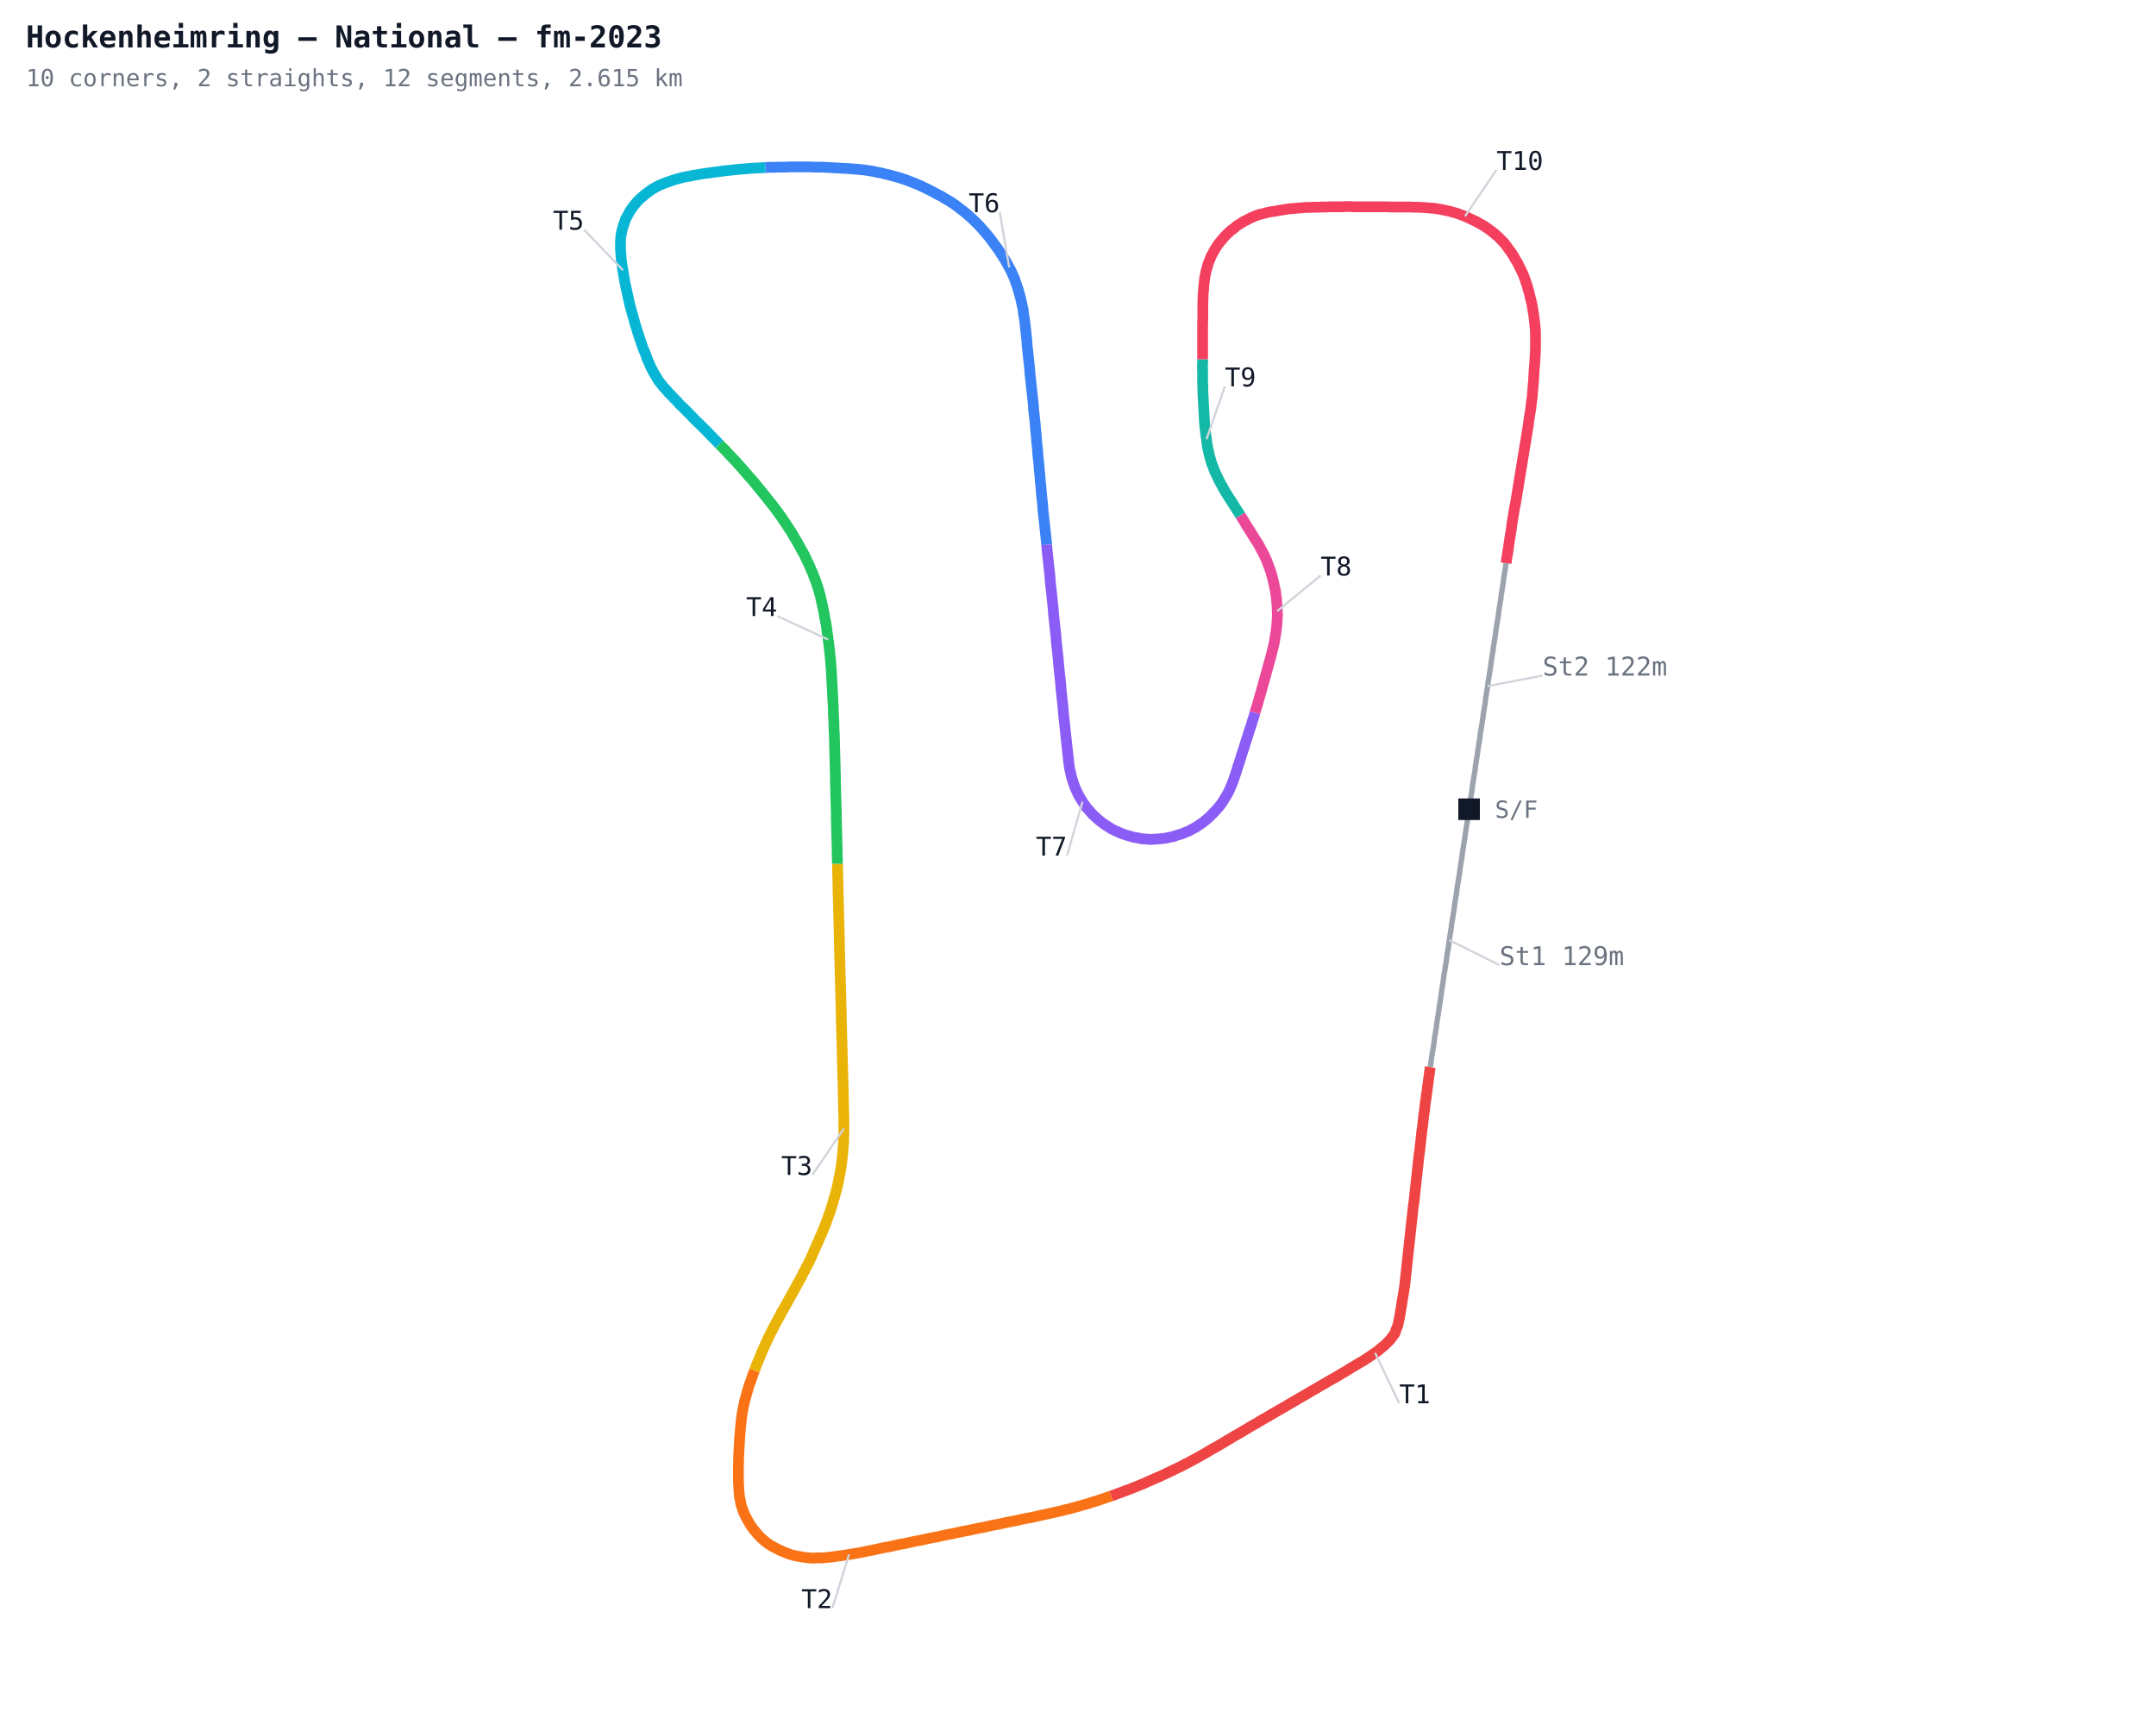
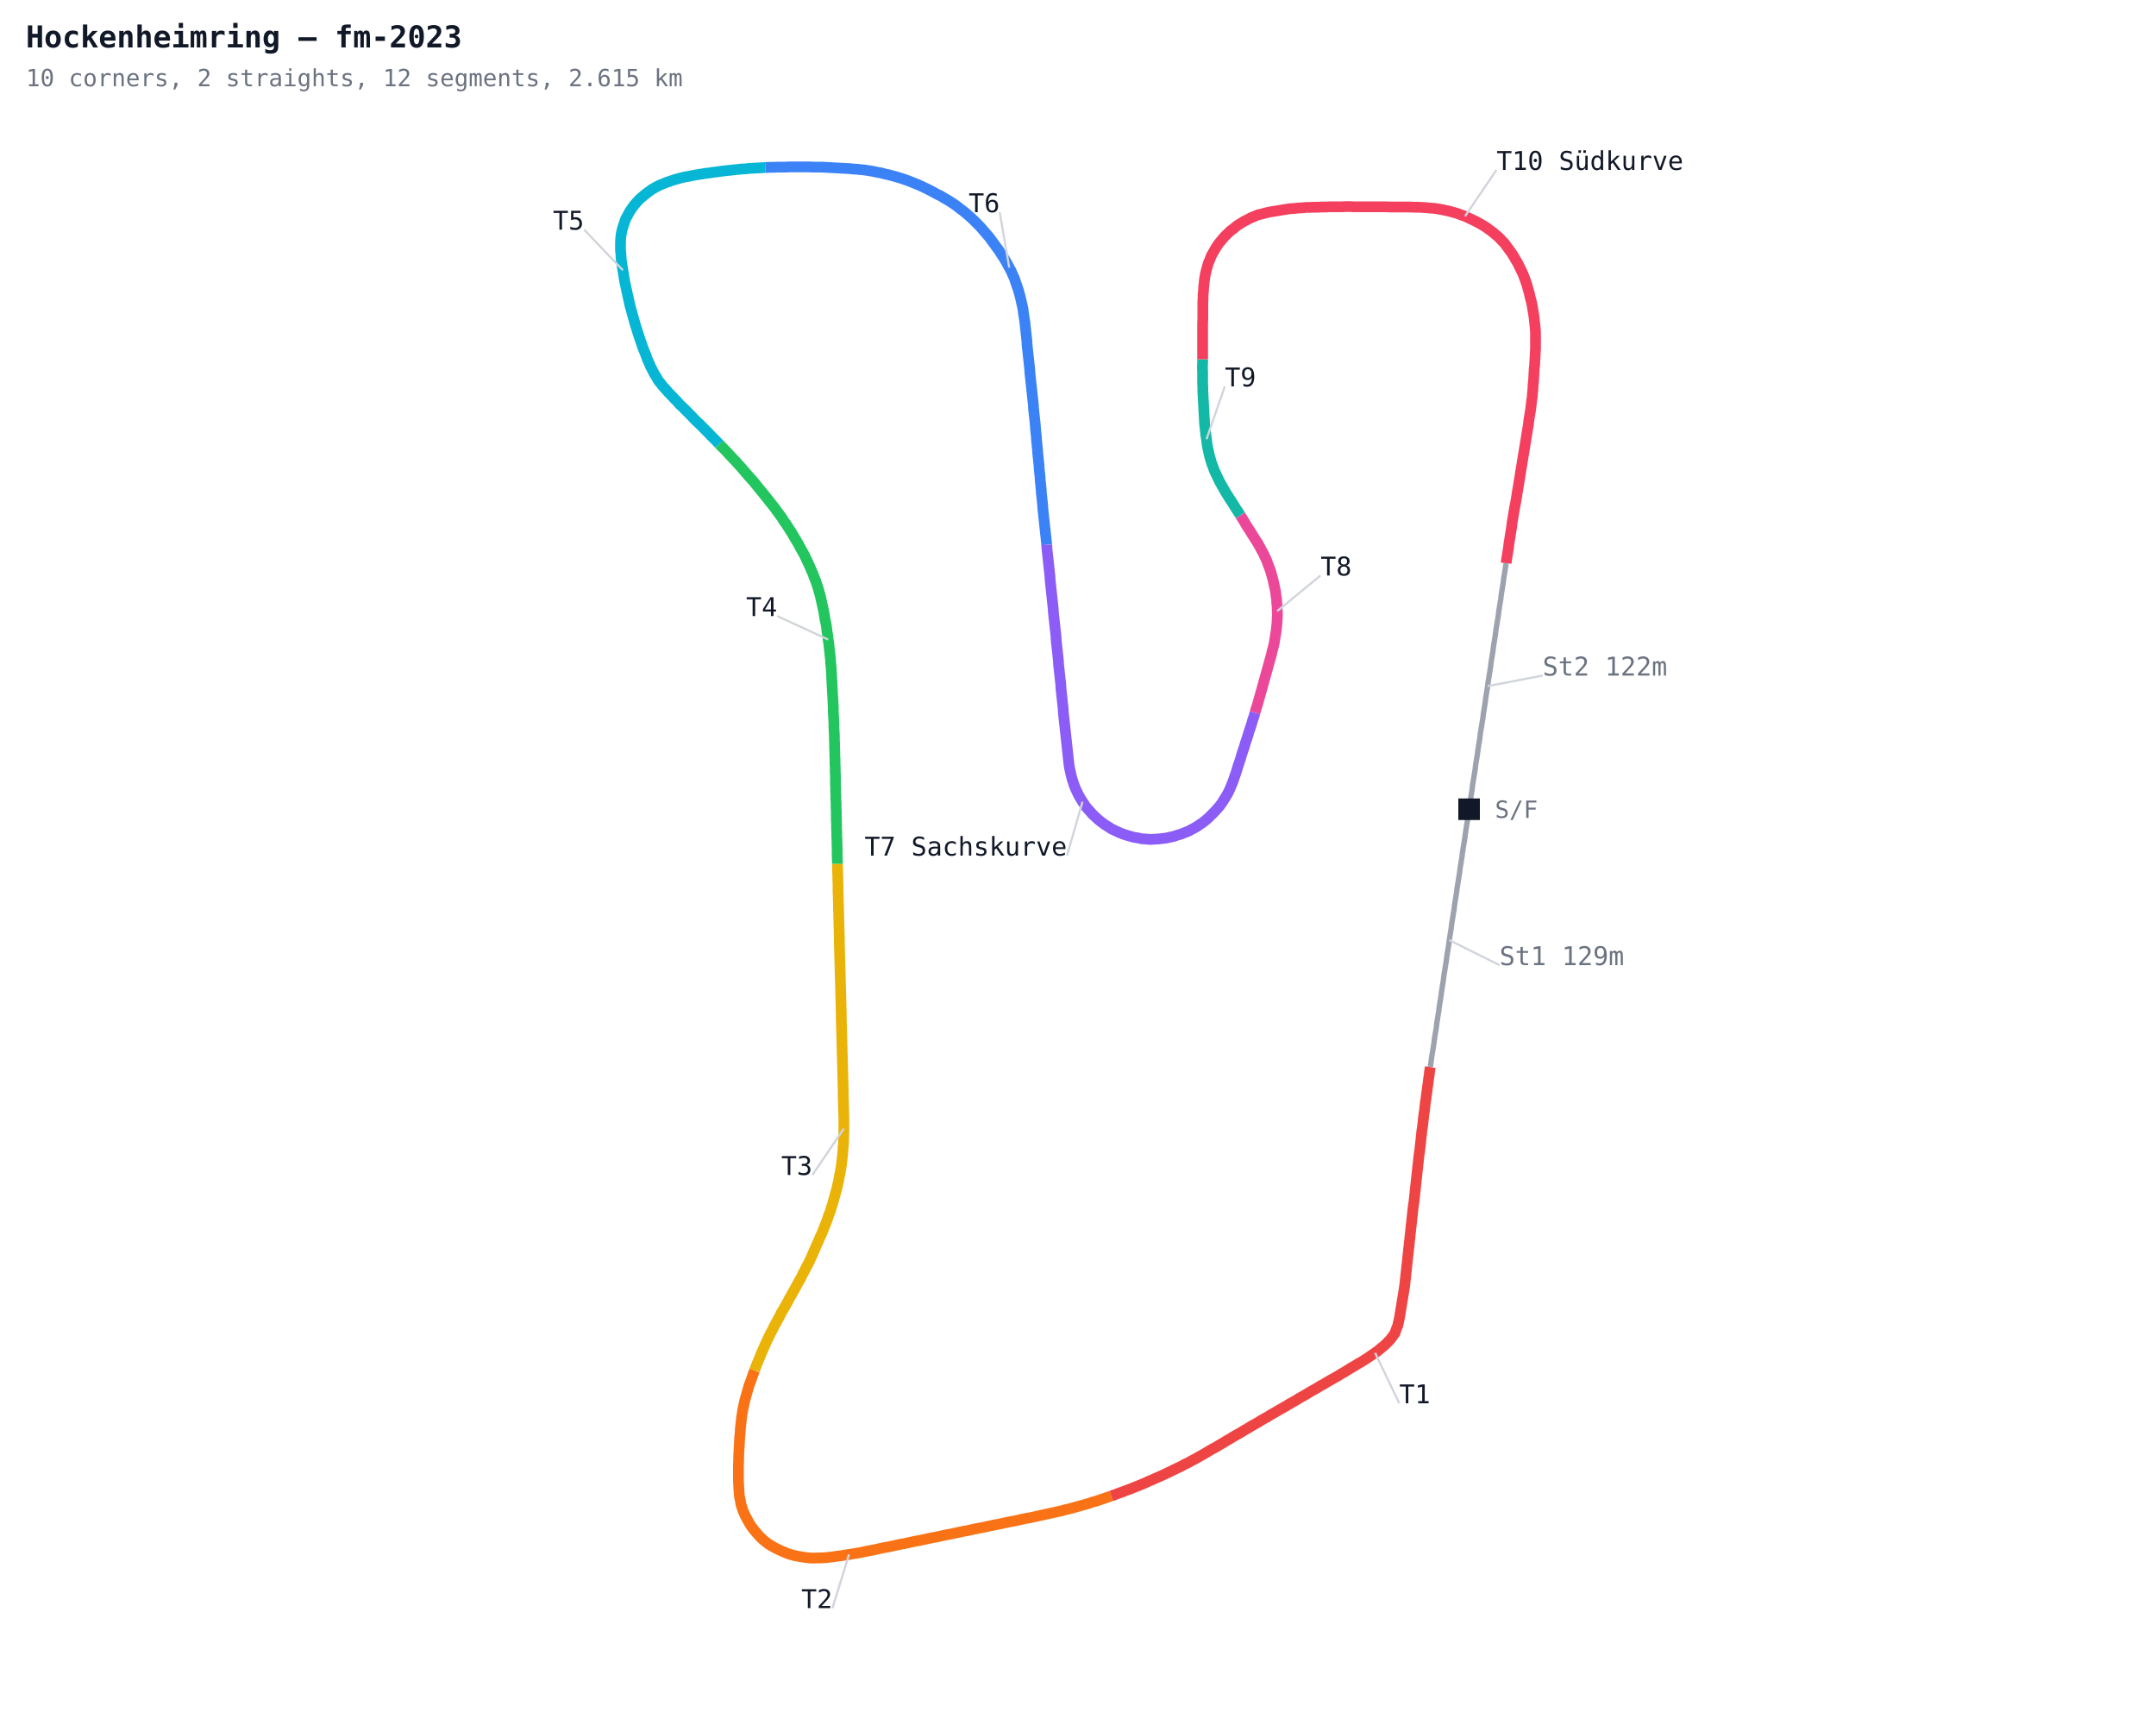
<svg xmlns="http://www.w3.org/2000/svg" width="1000" height="800" viewBox="0 0 1000 800">
  <defs>
    <style>
      .name { font-family: monospace; font-size: 12px; }
      .sector { font-family: monospace; font-size: 12px; fill: #7c3aed; font-weight: bold; }
      .title { font-family: monospace; font-size: 14px; fill: #111827; font-weight: bold; }
      .sub { font-family: monospace; font-size: 11px; fill: #6b7280; }
    </style>
  </defs>
  <rect width="1000" height="800" fill="#ffffff" />
  <polyline fill="none" stroke="#9ca3af" stroke-width="2.5" points="681.4,375.3 681.1,377.1 680.8,378.9 680.6,380.8 680.3,382.6 680.0,384.5 679.7,386.3 679.5,388.1 679.2,390.0 678.9,391.8 678.6,393.7 678.3,395.5 678.1,397.3 677.8,399.2 677.5,401.0 677.2,402.9 677.0,404.7 676.7,406.5 676.4,408.4 676.1,410.2 675.8,412.1 675.6,413.9 675.3,415.7 675.0,417.6 674.7,419.4 674.5,421.3 674.2,423.1 673.9,424.9 673.6,426.8 673.3,428.6 673.1,430.5 672.8,432.3 672.5,434.1 672.2,436.0 672.0,437.8 671.7,439.7 671.4,441.5 671.1,443.3 670.9,445.2 670.6,447.0 670.3,448.9 670.0,450.7 669.7,452.5 669.5,454.4 669.2,456.2 668.9,458.1 668.6,459.9 668.4,461.7 668.1,463.6 667.8,465.4 667.5,467.3 667.3,469.1 667.0,470.9 666.7,472.8 666.4,474.6 666.2,476.5 665.9,478.3 665.6,480.1 665.3,482.0 665.1,483.8 664.8,485.7 664.5,487.5 664.2,489.3 663.9,491.2 663.7,493.0 663.4,494.9" />
  <polyline fill="none" stroke="#ef4444" stroke-width="5" points="663.4,494.9 663.1,496.7 662.9,498.5 662.6,500.4 662.4,502.2 662.1,504.1 661.9,505.9 661.6,507.8 661.4,509.6 661.1,511.4 660.9,513.3 660.7,515.1 660.4,517.0 660.2,518.8 660.0,520.7 659.8,522.5 659.5,524.4 659.3,526.2 659.1,528.1 658.9,529.9 658.7,531.8 658.5,533.6 658.2,535.5 658.0,537.3 657.8,539.2 657.6,541.0 657.4,542.8 657.2,544.7 657.0,546.5 656.8,548.4 656.6,550.2 656.4,552.1 656.2,553.9 656.0,555.8 655.8,557.6 655.5,559.5 655.3,561.3 655.1,563.2 654.9,565.0 654.7,566.9 654.5,568.7 654.3,570.6 654.1,572.4 653.9,574.3 653.7,576.1 653.5,578.0 653.3,579.8 653.1,581.7 652.9,583.5 652.7,585.4 652.5,587.2 652.3,589.1 652.1,590.9 651.9,592.8 651.7,594.6 651.5,596.5 651.2,598.3 650.9,600.2 650.6,602.0 650.3,603.8 650.0,605.7 649.7,607.5 649.4,609.3 649.1,611.2 648.7,613.0 648.3,614.8 647.6,616.5 647.0,618.3 645.9,619.8 644.8,621.3 643.5,622.6 642.2,623.9 640.7,625.1 639.3,626.3 637.8,627.4 636.3,628.4 634.7,629.5 633.2,630.5 631.6,631.5 630.0,632.4 628.4,633.4 626.8,634.3 625.2,635.3 623.6,636.3 622.0,637.2 620.4,638.2 618.8,639.1 617.2,640.0 615.6,640.9 614.0,641.9 612.3,642.8 610.7,643.8 609.1,644.7 607.5,645.6 605.9,646.6 604.3,647.5 602.7,648.4 601.1,649.4 599.5,650.3 597.9,651.2 596.3,652.2 594.7,653.1 593.1,654.0 591.4,655.0 589.8,655.9 588.2,656.9 586.6,657.8 585.0,658.7 583.4,659.7 581.8,660.6 580.2,661.5 578.6,662.5 577.0,663.4 575.4,664.4 573.8,665.3 572.2,666.2 570.6,667.2 569.0,668.1 567.4,669.1 565.8,670.0 564.2,671.0 562.5,671.9 560.9,672.8 559.3,673.8 557.7,674.7 556.1,675.6 554.5,676.5 552.8,677.4 551.2,678.3 549.5,679.1 547.9,680.0 546.2,680.8 544.5,681.6 542.9,682.4 541.2,683.2 539.5,684.0 537.8,684.8 536.1,685.5 534.4,686.3 532.7,687.0 531.0,687.8 529.3,688.5 527.6,689.2 525.8,689.9 524.1,690.6 522.4,691.2 520.6,691.9 518.9,692.5 517.1,693.2 515.4,693.8" />
  <polyline fill="none" stroke="#f97316" stroke-width="5" points="515.4,693.8 513.6,694.4 511.9,695.0 510.1,695.6 508.3,696.2 506.5,696.7 504.8,697.3 503.0,697.8 501.2,698.3 499.4,698.8 497.6,699.3 495.8,699.8 494.0,700.2 492.2,700.7 490.4,701.1 488.6,701.5 486.8,701.9 484.9,702.3 483.1,702.7 481.3,703.1 479.5,703.5 477.7,703.9 475.8,704.2 474.0,704.6 472.2,705.0 470.4,705.4 468.6,705.7 466.7,706.1 464.9,706.5 463.1,706.9 461.3,707.2 459.4,707.6 457.6,708.0 455.8,708.4 454.0,708.7 452.2,709.1 450.3,709.5 448.5,709.9 446.7,710.2 444.9,710.6 443.0,711.0 441.2,711.4 439.4,711.7 437.6,712.1 435.8,712.5 433.9,712.9 432.1,713.2 430.3,713.6 428.5,714.0 426.6,714.4 424.8,714.7 423.0,715.1 421.2,715.5 419.4,715.9 417.5,716.2 415.7,716.6 413.9,717.0 412.1,717.4 410.2,717.7 408.4,718.1 406.6,718.5 404.8,718.9 403.0,719.2 401.1,719.6 399.3,720.0 397.5,720.3 395.6,720.6 393.8,720.9 392.0,721.2 390.1,721.5 388.3,721.7 386.4,722.0 384.6,722.2 382.7,722.4 380.9,722.5 379.0,722.5 377.2,722.6 375.3,722.5 373.5,722.3 371.6,722.0 369.8,721.7 368.0,721.3 366.2,720.8 364.4,720.1 362.7,719.4 361.0,718.6 359.4,717.8 357.8,716.9 356.2,715.9 354.7,714.7 353.3,713.5 352.0,712.2 350.8,710.8 349.6,709.4 348.5,707.9 347.5,706.3 346.6,704.7 345.7,703.0 344.9,701.3 344.3,699.6 343.7,697.8 343.4,696.0 343.0,694.2 342.8,692.3 342.7,690.5 342.6,688.6 342.5,686.8 342.5,684.9 342.5,683.0 342.5,681.2 342.5,679.3 342.6,677.5 342.6,675.6 342.7,673.7 342.8,671.9 342.9,670.0 343.0,668.2 343.1,666.3 343.3,664.5 343.4,662.6 343.6,660.7 343.8,658.9 344.0,657.1 344.3,655.2 344.6,653.4 345.0,651.6 345.4,649.7 345.9,647.9 346.4,646.1 346.9,644.4 347.4,642.6 348.1,640.8 348.7,639.1 349.3,637.3 350.0,635.6" />
  <polyline fill="none" stroke="#eab308" stroke-width="5" points="350.0,635.6 350.6,633.8 351.3,632.1 352.0,630.4 352.7,628.7 353.4,627.0 354.2,625.2 354.9,623.6 355.7,621.9 356.5,620.2 357.3,618.5 358.2,616.9 359.0,615.2 359.9,613.6 360.8,611.9 361.7,610.3 362.5,608.6 363.5,607.0 364.4,605.4 365.3,603.8 366.2,602.1 367.1,600.5 368.0,598.9 368.9,597.3 369.8,595.6 370.7,594.0 371.6,592.4 372.4,590.7 373.3,589.1 374.1,587.4 375.0,585.8 375.8,584.1 376.6,582.4 377.3,580.7 378.1,579.0 378.8,577.3 379.6,575.6 380.3,573.9 381.1,572.2 381.8,570.5 382.5,568.7 383.2,567.0 383.8,565.3 384.4,563.5 385.1,561.8 385.6,560.0 386.2,558.2 386.7,556.4 387.2,554.6 387.7,552.8 388.2,551.0 388.6,549.2 389.0,547.4 389.3,545.6 389.7,543.8 390.0,541.9 390.3,540.1 390.5,538.2 390.7,536.4 390.9,534.5 391.0,532.7 391.2,530.8 391.3,529.0 391.3,527.1 391.4,525.3 391.4,523.4 391.4,521.5 391.4,519.7 391.4,517.8 391.3,516.0 391.3,514.1 391.2,512.2 391.2,510.4 391.1,508.5 391.1,506.7 391.1,504.8 391.0,502.9 391.0,501.1 390.9,499.2 390.9,497.4 390.8,495.5 390.8,493.6 390.7,491.8 390.7,489.9 390.6,488.1 390.6,486.2 390.5,484.3 390.5,482.5 390.4,480.6 390.4,478.8 390.3,476.9 390.3,475.0 390.2,473.2 390.2,471.3 390.2,469.5 390.1,467.6 390.1,465.7 390.0,463.9 390.0,462.0 389.9,460.2 389.9,458.3 389.8,456.4 389.8,454.6 389.7,452.7 389.7,450.9 389.6,449.0 389.6,447.1 389.5,445.3 389.5,443.4 389.4,441.6 389.4,439.7 389.3,437.8 389.3,436.0 389.3,434.1 389.2,432.3 389.2,430.4 389.1,428.5 389.1,426.7 389.0,424.8 389.0,423.0 388.9,421.1 388.9,419.2 388.8,417.4 388.8,415.5 388.7,413.7 388.7,411.8 388.7,409.9 388.6,408.1 388.6,406.2 388.5,404.4 388.5,402.5 388.4,400.6" />
  <polyline fill="none" stroke="#22c55e" stroke-width="5" points="388.4,400.6 388.4,398.8 388.3,396.9 388.3,395.1 388.3,393.2 388.2,391.3 388.2,389.5 388.1,387.6 388.1,385.8 388.0,383.9 388.0,382.0 387.9,380.2 387.9,378.3 387.9,376.5 387.8,374.6 387.8,372.7 387.7,370.9 387.7,369.0 387.6,367.2 387.6,365.3 387.5,363.4 387.5,361.6 387.5,359.7 387.4,357.9 387.4,356.0 387.3,354.1 387.3,352.3 387.2,350.4 387.2,348.6 387.1,346.7 387.1,344.8 387.0,343.0 387.0,341.1 386.9,339.3 386.8,337.4 386.8,335.5 386.7,333.7 386.6,331.8 386.5,330.0 386.5,328.1 386.4,326.3 386.3,324.4 386.2,322.5 386.1,320.7 386.0,318.8 385.9,317.0 385.8,315.1 385.7,313.2 385.6,311.4 385.5,309.5 385.3,307.7 385.2,305.8 385.0,304.0 384.8,302.1 384.6,300.3 384.4,298.4 384.1,296.6 383.9,294.7 383.6,292.9 383.4,291.1 383.1,289.2 382.7,287.4 382.4,285.6 382.1,283.7 381.7,281.9 381.3,280.1 380.9,278.3 380.5,276.5 380.0,274.7 379.5,272.9 378.9,271.1 378.3,269.3 377.6,267.6 377.0,265.9 376.2,264.2 375.5,262.5 374.7,260.8 373.9,259.1 373.1,257.4 372.2,255.8 371.3,254.2 370.4,252.5 369.5,250.9 368.5,249.3 367.6,247.7 366.6,246.1 365.6,244.6 364.6,243.0 363.5,241.5 362.5,239.9 361.4,238.4 360.3,236.9 359.2,235.4 358.1,234.0 356.9,232.5 355.7,231.0 354.6,229.6 353.4,228.1 352.2,226.7 351.1,225.3 349.9,223.8 348.7,222.4 347.4,221.0 346.2,219.6 345.0,218.2 343.8,216.8 342.5,215.4 341.3,214.0 340.0,212.7 338.7,211.3 337.5,210.0 336.2,208.6 334.9,207.3 333.6,206.0" />
  <polyline fill="none" stroke="#06b6d4" stroke-width="5" points="333.6,206.0 332.3,204.6 331.0,203.3 329.7,202.0 328.4,200.6 327.1,199.3 325.8,198.0 324.5,196.7 323.1,195.4 321.8,194.1 320.5,192.7 319.2,191.4 317.9,190.1 316.6,188.8 315.2,187.5 314.0,186.1 312.7,184.8 311.4,183.4 310.1,182.1 308.9,180.7 307.6,179.3 306.5,177.9 305.3,176.4 304.4,174.8 303.4,173.2 302.6,171.6 301.7,169.9 301.0,168.2 300.2,166.5 299.6,164.7 298.9,163.0 298.2,161.3 297.6,159.5 297.0,157.8 296.4,156.0 295.8,154.2 295.3,152.5 294.7,150.7 294.2,148.9 293.7,147.1 293.2,145.3 292.7,143.5 292.2,141.7 291.8,139.9 291.4,138.1 291.0,136.3 290.6,134.5 290.2,132.6 289.8,130.8 289.5,129.0 289.2,127.2 288.9,125.3 288.6,123.5 288.3,121.6 288.1,119.8 288.0,117.9 287.8,116.1 287.8,114.2 287.8,112.4 287.9,110.5 288.1,108.7 288.5,106.8 289.0,105.0 289.6,103.3 290.2,101.5 291.1,99.9 292.0,98.2 293.0,96.7 294.1,95.2 295.3,93.8 296.6,92.4 298.0,91.2 299.4,90.0 300.9,88.9 302.4,87.8 304.0,86.9 305.7,86.0 307.4,85.3 309.1,84.6 310.9,84.0 312.6,83.4 314.4,82.9 316.2,82.4 318.0,82.0 319.9,81.7 321.7,81.3 323.5,81.0 325.4,80.7 327.2,80.4 329.0,80.2 330.9,79.9 332.7,79.7 334.6,79.4 336.4,79.2 338.3,79.0 340.1,78.8 342.0,78.6 343.8,78.4 345.7,78.3 347.5,78.1 349.4,78.0 351.2,77.9 353.1,77.8 355.0,77.7" />
  <polyline fill="none" stroke="#3b82f6" stroke-width="5" points="355.0,77.7 356.8,77.6 358.7,77.6 360.5,77.5 362.4,77.5 364.3,77.5 366.1,77.4 368.0,77.4 369.8,77.4 371.7,77.4 373.6,77.4 375.4,77.4 377.3,77.5 379.1,77.5 381.0,77.5 382.9,77.6 384.7,77.7 386.6,77.8 388.4,77.9 390.3,78.0 392.2,78.1 394.0,78.2 395.9,78.4 397.7,78.5 399.6,78.7 401.4,78.9 403.3,79.2 405.1,79.5 406.9,79.9 408.7,80.2 410.5,80.7 412.4,81.1 414.2,81.6 416.0,82.1 417.7,82.6 419.5,83.2 421.2,83.8 423.0,84.5 424.7,85.2 426.4,85.9 428.1,86.7 429.8,87.5 431.4,88.3 433.1,89.2 434.7,90.1 436.4,90.9 438.0,91.9 439.6,92.8 441.2,93.8 442.7,94.8 444.2,95.9 445.7,97.1 447.2,98.2 448.6,99.4 450.0,100.6 451.4,101.9 452.7,103.2 454.0,104.5 455.3,105.9 456.5,107.3 457.7,108.7 458.9,110.1 460.0,111.6 461.1,113.1 462.2,114.6 463.3,116.1 464.3,117.7 465.3,119.2 466.3,120.8 467.2,122.4 468.1,124.1 469.0,125.7 469.7,127.4 470.5,129.1 471.1,130.9 471.7,132.6 472.3,134.4 472.8,136.2 473.3,138.0 473.7,139.8 474.1,141.6 474.5,143.4 474.7,145.3 475.0,147.1 475.3,149.0 475.5,150.8 475.7,152.7 475.9,154.5 476.1,156.4 476.3,158.2 476.4,160.1 476.6,161.9 476.8,163.8 477.0,165.6 477.2,167.5 477.4,169.3 477.6,171.2 477.7,173.0 477.9,174.9 478.1,176.7 478.3,178.6 478.5,180.4 478.7,182.3 478.9,184.1 479.1,186.0 479.3,187.8 479.4,189.7 479.6,191.5 479.8,193.4 480.0,195.2 480.2,197.1 480.3,198.9 480.5,200.8 480.7,202.6 480.8,204.5 481.0,206.3 481.2,208.2 481.3,210.0 481.5,211.9 481.7,213.8 481.9,215.6 482.0,217.5 482.2,219.3 482.4,221.2 482.5,223.0 482.7,224.9 482.9,226.7 483.0,228.6 483.2,230.4 483.4,232.3 483.6,234.1 483.7,236.0 483.9,237.8 484.1,239.7 484.3,241.5 484.5,243.4 484.7,245.2 484.9,247.1 485.1,248.9 485.3,250.8 485.5,252.6" />
  <polyline fill="none" stroke="#8b5cf6" stroke-width="5" points="485.5,252.6 485.6,254.5 485.8,256.3 486.0,258.2 486.2,260.0 486.4,261.9 486.6,263.7 486.8,265.6 487.0,267.4 487.1,269.3 487.3,271.1 487.5,273.0 487.7,274.8 487.9,276.7 488.1,278.6 488.3,280.4 488.5,282.3 488.6,284.1 488.8,286.0 489.0,287.8 489.2,289.7 489.4,291.5 489.6,293.4 489.8,295.2 489.9,297.1 490.1,298.9 490.3,300.8 490.5,302.6 490.7,304.5 490.9,306.3 491.0,308.2 491.2,310.0 491.4,311.9 491.6,313.7 491.8,315.6 492.0,317.4 492.1,319.3 492.3,321.1 492.5,323.0 492.7,324.8 492.9,326.7 493.1,328.5 493.2,330.4 493.4,332.2 493.6,334.1 493.8,335.9 494.0,337.8 494.2,339.6 494.4,341.5 494.6,343.3 494.8,345.2 495.0,347.0 495.2,348.9 495.4,350.7 495.6,352.6 495.8,354.4 496.1,356.3 496.5,358.1 496.9,359.9 497.4,361.7 498.0,363.5 498.6,365.2 499.4,366.9 500.2,368.6 501.1,370.2 502.1,371.8 503.1,373.3 504.2,374.8 505.5,376.2 506.7,377.6 508.1,378.9 509.4,380.1 510.9,381.3 512.4,382.4 514.0,383.4 515.5,384.4 517.2,385.2 518.9,386.0 520.6,386.7 522.4,387.3 524.1,387.8 525.9,388.3 527.8,388.6 529.6,389.0 531.5,389.1 533.3,389.3 535.2,389.2 537.0,389.1 538.9,388.9 540.7,388.7 542.5,388.3 544.4,387.9 546.1,387.3 547.9,386.8 549.6,386.1 551.4,385.4 553.0,384.5 554.7,383.6 556.2,382.6 557.7,381.6 559.2,380.4 560.6,379.2 561.9,377.9 563.2,376.6 564.5,375.2 565.7,373.8 566.8,372.3 567.8,370.7 568.8,369.1 569.7,367.5 570.5,365.8 571.2,364.1 571.9,362.4 572.5,360.6 573.1,358.9 573.7,357.1 574.2,355.3 574.8,353.6 575.4,351.8 575.9,350.0 576.5,348.2 577.1,346.5 577.6,344.7 578.2,342.9 578.8,341.1 579.3,339.4 579.9,337.6 580.5,335.8 581.0,334.0 581.6,332.3 582.1,330.5" />
  <polyline fill="none" stroke="#ec4899" stroke-width="5" points="582.1,330.5 582.6,328.7 583.2,326.9 583.7,325.1 584.2,323.3 584.7,321.6 585.2,319.8 585.7,318.0 586.2,316.2 586.7,314.4 587.2,312.6 587.7,310.8 588.2,309.0 588.7,307.2 589.2,305.4 589.7,303.6 590.1,301.8 590.6,300.0 591.0,298.2 591.3,296.4 591.6,294.5 591.9,292.7 592.1,290.9 592.3,289.0 592.4,287.1 592.5,285.3 592.4,283.4 592.4,281.6 592.2,279.7 592.1,277.9 591.8,276.0 591.6,274.2 591.2,272.4 590.8,270.5 590.4,268.7 589.9,266.9 589.4,265.1 588.8,263.4 588.1,261.6 587.5,259.9 586.7,258.2 585.9,256.5 585.0,254.9 584.1,253.2 583.2,251.6 582.2,250.1 581.2,248.5 580.2,246.9 579.2,245.3 578.2,243.8 577.3,242.2 576.3,240.6 575.3,239.0" />
  <polyline fill="none" stroke="#14b8a6" stroke-width="5" points="575.3,239.0 574.3,237.4 573.3,235.9 572.3,234.3 571.3,232.7 570.3,231.2 569.3,229.6 568.3,228.0 567.4,226.4 566.5,224.8 565.6,223.2 564.8,221.5 564.0,219.8 563.2,218.1 562.6,216.4 561.9,214.6 561.4,212.8 560.9,211.1 560.5,209.2 560.1,207.4 559.8,205.6 559.6,203.7 559.3,201.9 559.1,200.0 558.9,198.2 558.7,196.3 558.6,194.5 558.5,192.6 558.4,190.8 558.3,188.9 558.2,187.1 558.1,185.2 558.0,183.3 557.9,181.5 557.9,179.6 557.8,177.8 557.8,175.9 557.8,174.0 557.8,172.2 557.7,170.3 557.8,168.5 557.8,166.6" />
  <polyline fill="none" stroke="#f43f5e" stroke-width="5" points="557.8,166.6 557.8,164.7 557.8,162.9 557.8,161.0 557.8,159.2 557.8,157.3 557.8,155.4 557.8,153.6 557.8,151.7 557.8,149.9 557.9,148.0 557.9,146.1 557.9,144.3 557.9,142.4 557.9,140.5 558.0,138.7 558.0,136.8 558.2,135.0 558.3,133.1 558.5,131.3 558.7,129.4 559.0,127.6 559.4,125.8 559.9,124.0 560.4,122.2 561.1,120.5 561.8,118.7 562.7,117.1 563.6,115.5 564.6,113.9 565.7,112.4 566.9,111.0 568.1,109.6 569.4,108.3 570.8,107.0 572.3,105.9 573.7,104.7 575.3,103.7 576.9,102.7 578.5,101.9 580.2,101.0 581.9,100.3 583.6,99.6 585.4,99.2 587.2,98.7 589.0,98.3 590.9,98.0 592.7,97.7 594.5,97.4 596.4,97.1 598.2,96.8 600.1,96.7 601.9,96.5 603.8,96.4 605.6,96.2 607.5,96.2 609.4,96.1 611.2,96.1 613.1,96.0 614.9,96.0 616.8,95.9 618.7,95.9 620.5,95.9 622.4,95.9 624.2,95.8 626.1,95.8 628.0,95.9 629.8,95.9 631.7,95.9 633.5,95.9 635.4,95.9 637.3,95.9 639.1,95.9 641.0,95.9 642.8,95.9 644.7,96.0 646.6,96.0 648.4,96.0 650.3,96.0 652.1,96.0 654.0,96.0 655.9,96.1 657.7,96.1 659.6,96.2 661.4,96.3 663.3,96.5 665.1,96.6 667.0,96.9 668.8,97.2 670.6,97.6 672.5,98.0 674.2,98.5 676.0,99.0 677.8,99.7 679.5,100.3 681.2,101.1 682.9,101.9 684.6,102.7 686.2,103.6 687.8,104.5 689.4,105.5 690.9,106.6 692.4,107.7 693.8,108.9 695.2,110.1 696.5,111.5 697.8,112.8 698.9,114.3 700.0,115.8 701.1,117.3 702.1,118.9 703.0,120.5 704.0,122.1 704.8,123.8 705.6,125.4 706.4,127.1 707.1,128.9 707.7,130.6 708.3,132.4 708.8,134.2 709.3,135.9 709.7,137.8 710.2,139.6 710.6,141.4 710.9,143.2 711.2,145.0 711.5,146.9 711.7,148.7 711.9,150.6 712.1,152.4 712.2,154.3 712.2,156.2 712.2,158.0 712.2,159.9 712.2,161.7 712.1,163.6 712.0,165.5 711.9,167.3 711.8,169.2 711.6,171.0 711.5,172.9 711.4,174.7 711.3,176.6 711.1,178.4 711.0,180.3 710.8,182.2 710.7,184.0 710.4,185.9 710.2,187.7 710.0,189.5 709.7,191.4 709.4,193.2 709.1,195.1 708.9,196.9 708.6,198.7 708.3,200.6 708.0,202.4 707.7,204.3 707.4,206.1 707.1,207.9 706.8,209.8 706.5,211.6 706.2,213.4 705.9,215.3 705.6,217.1 705.3,218.9 705.0,220.8 704.7,222.6 704.4,224.5 704.1,226.3 703.8,228.1 703.5,230.0 703.2,231.8 702.9,233.6 702.5,235.5 702.2,237.3 701.9,239.1 701.6,241.0 701.3,242.8 701.1,244.6 700.8,246.5 700.5,248.3 700.2,250.2 699.9,252.0 699.7,253.8 699.4,255.7 699.1,257.5 698.8,259.4 698.6,261.2" />
  <polyline fill="none" stroke="#9ca3af" stroke-width="2.5" points="698.6,261.2 698.3,263.0 698.0,264.9 697.7,266.7 697.4,268.6 697.2,270.4 696.9,272.2 696.6,274.1 696.3,275.9 696.1,277.8 695.8,279.6 695.5,281.4 695.2,283.3 695.0,285.1 694.7,287.0 694.4,288.8 694.1,290.6 693.8,292.5 693.6,294.3 693.3,296.2 693.0,298.0 692.7,299.8 692.5,301.7 692.2,303.5 691.9,305.4 691.6,307.2 691.4,309.0 691.1,310.9 690.8,312.7 690.5,314.6 690.2,316.4 690.0,318.2 689.7,320.1 689.4,321.9 689.1,323.8 688.9,325.6 688.6,327.4 688.3,329.3 688.0,331.1 687.8,333.0 687.5,334.8 687.2,336.6 686.9,338.5 686.6,340.3 686.4,342.2 686.1,344.0 685.8,345.8 685.5,347.7 685.3,349.5 685.0,351.3 684.7,353.2 684.4,355.0 684.2,356.9 683.9,358.7 683.6,360.5 683.3,362.4 683.0,364.2 682.8,366.1 682.5,367.9 682.2,369.7 681.9,371.6 681.7,373.4" />
  <line x1="672.2" y1="436.0" x2="695.5" y2="447.6" stroke="#d1d5db" stroke-width="1" />
  <text x="695.5" y="447.6" text-anchor="start" class="name" fill="#6b7280">St1 129m</text>
  <line x1="637.8" y1="627.4" x2="649.0" y2="650.8" stroke="#d1d5db" stroke-width="1" />
  <text x="649.0" y="650.8" text-anchor="start" class="name" fill="#111827">T1</text>
  <line x1="393.8" y1="720.9" x2="386.1" y2="745.8" stroke="#d1d5db" stroke-width="1" />
  <text x="386.1" y="745.8" text-anchor="end" class="name" fill="#111827">T2</text>
  <line x1="391.4" y1="523.4" x2="376.8" y2="544.9" stroke="#d1d5db" stroke-width="1" />
  <text x="376.8" y="544.9" text-anchor="end" class="name" fill="#111827">T3</text>
  <line x1="384.1" y1="296.6" x2="360.5" y2="285.7" stroke="#d1d5db" stroke-width="1" />
  <text x="360.5" y="285.7" text-anchor="end" class="name" fill="#111827">T4</text>
  <line x1="288.9" y1="125.3" x2="270.9" y2="106.5" stroke="#d1d5db" stroke-width="1" />
  <text x="270.9" y="106.5" text-anchor="end" class="name" fill="#111827">T5</text>
  <line x1="468.1" y1="124.1" x2="463.7" y2="98.4" stroke="#d1d5db" stroke-width="1" />
  <text x="463.7" y="98.4" text-anchor="end" class="name" fill="#111827">T6</text>
  <line x1="502.1" y1="371.8" x2="494.9" y2="396.8" stroke="#d1d5db" stroke-width="1" />
-   <text x="494.9" y="396.8" text-anchor="end" class="name" fill="#111827">T7</text>
+   <text x="494.9" y="396.8" text-anchor="end" class="name" fill="#111827">T7 Sachskurve</text>
  <line x1="592.4" y1="283.4" x2="612.5" y2="266.9" stroke="#d1d5db" stroke-width="1" />
  <text x="612.5" y="266.9" text-anchor="start" class="name" fill="#111827">T8</text>
  <line x1="559.6" y1="203.7" x2="568.1" y2="179.2" stroke="#d1d5db" stroke-width="1" />
  <text x="568.1" y="179.2" text-anchor="start" class="name" fill="#111827">T9</text>
  <line x1="679.5" y1="100.3" x2="694.1" y2="78.8" stroke="#d1d5db" stroke-width="1" />
-   <text x="694.1" y="78.8" text-anchor="start" class="name" fill="#111827">T10</text>
+   <text x="694.1" y="78.8" text-anchor="start" class="name" fill="#111827">T10 Südkurve</text>
  <line x1="690.0" y1="318.2" x2="715.5" y2="313.3" stroke="#d1d5db" stroke-width="1" />
  <text x="715.5" y="313.3" text-anchor="start" class="name" fill="#6b7280">St2 122m</text>
  <rect x="676.4" y="370.3" width="10" height="10" fill="#111827" />
  <text x="693.4" y="379.3" class="sub">S/F</text>
-   <text class="title" x="12" y="22">Hockenheimring — National — fm-2023</text>
+   <text class="title" x="12" y="22">Hockenheimring — fm-2023</text>
  <text class="sub" x="12" y="40">10 corners, 2 straights, 12 segments, 2.615 km</text>
</svg>
